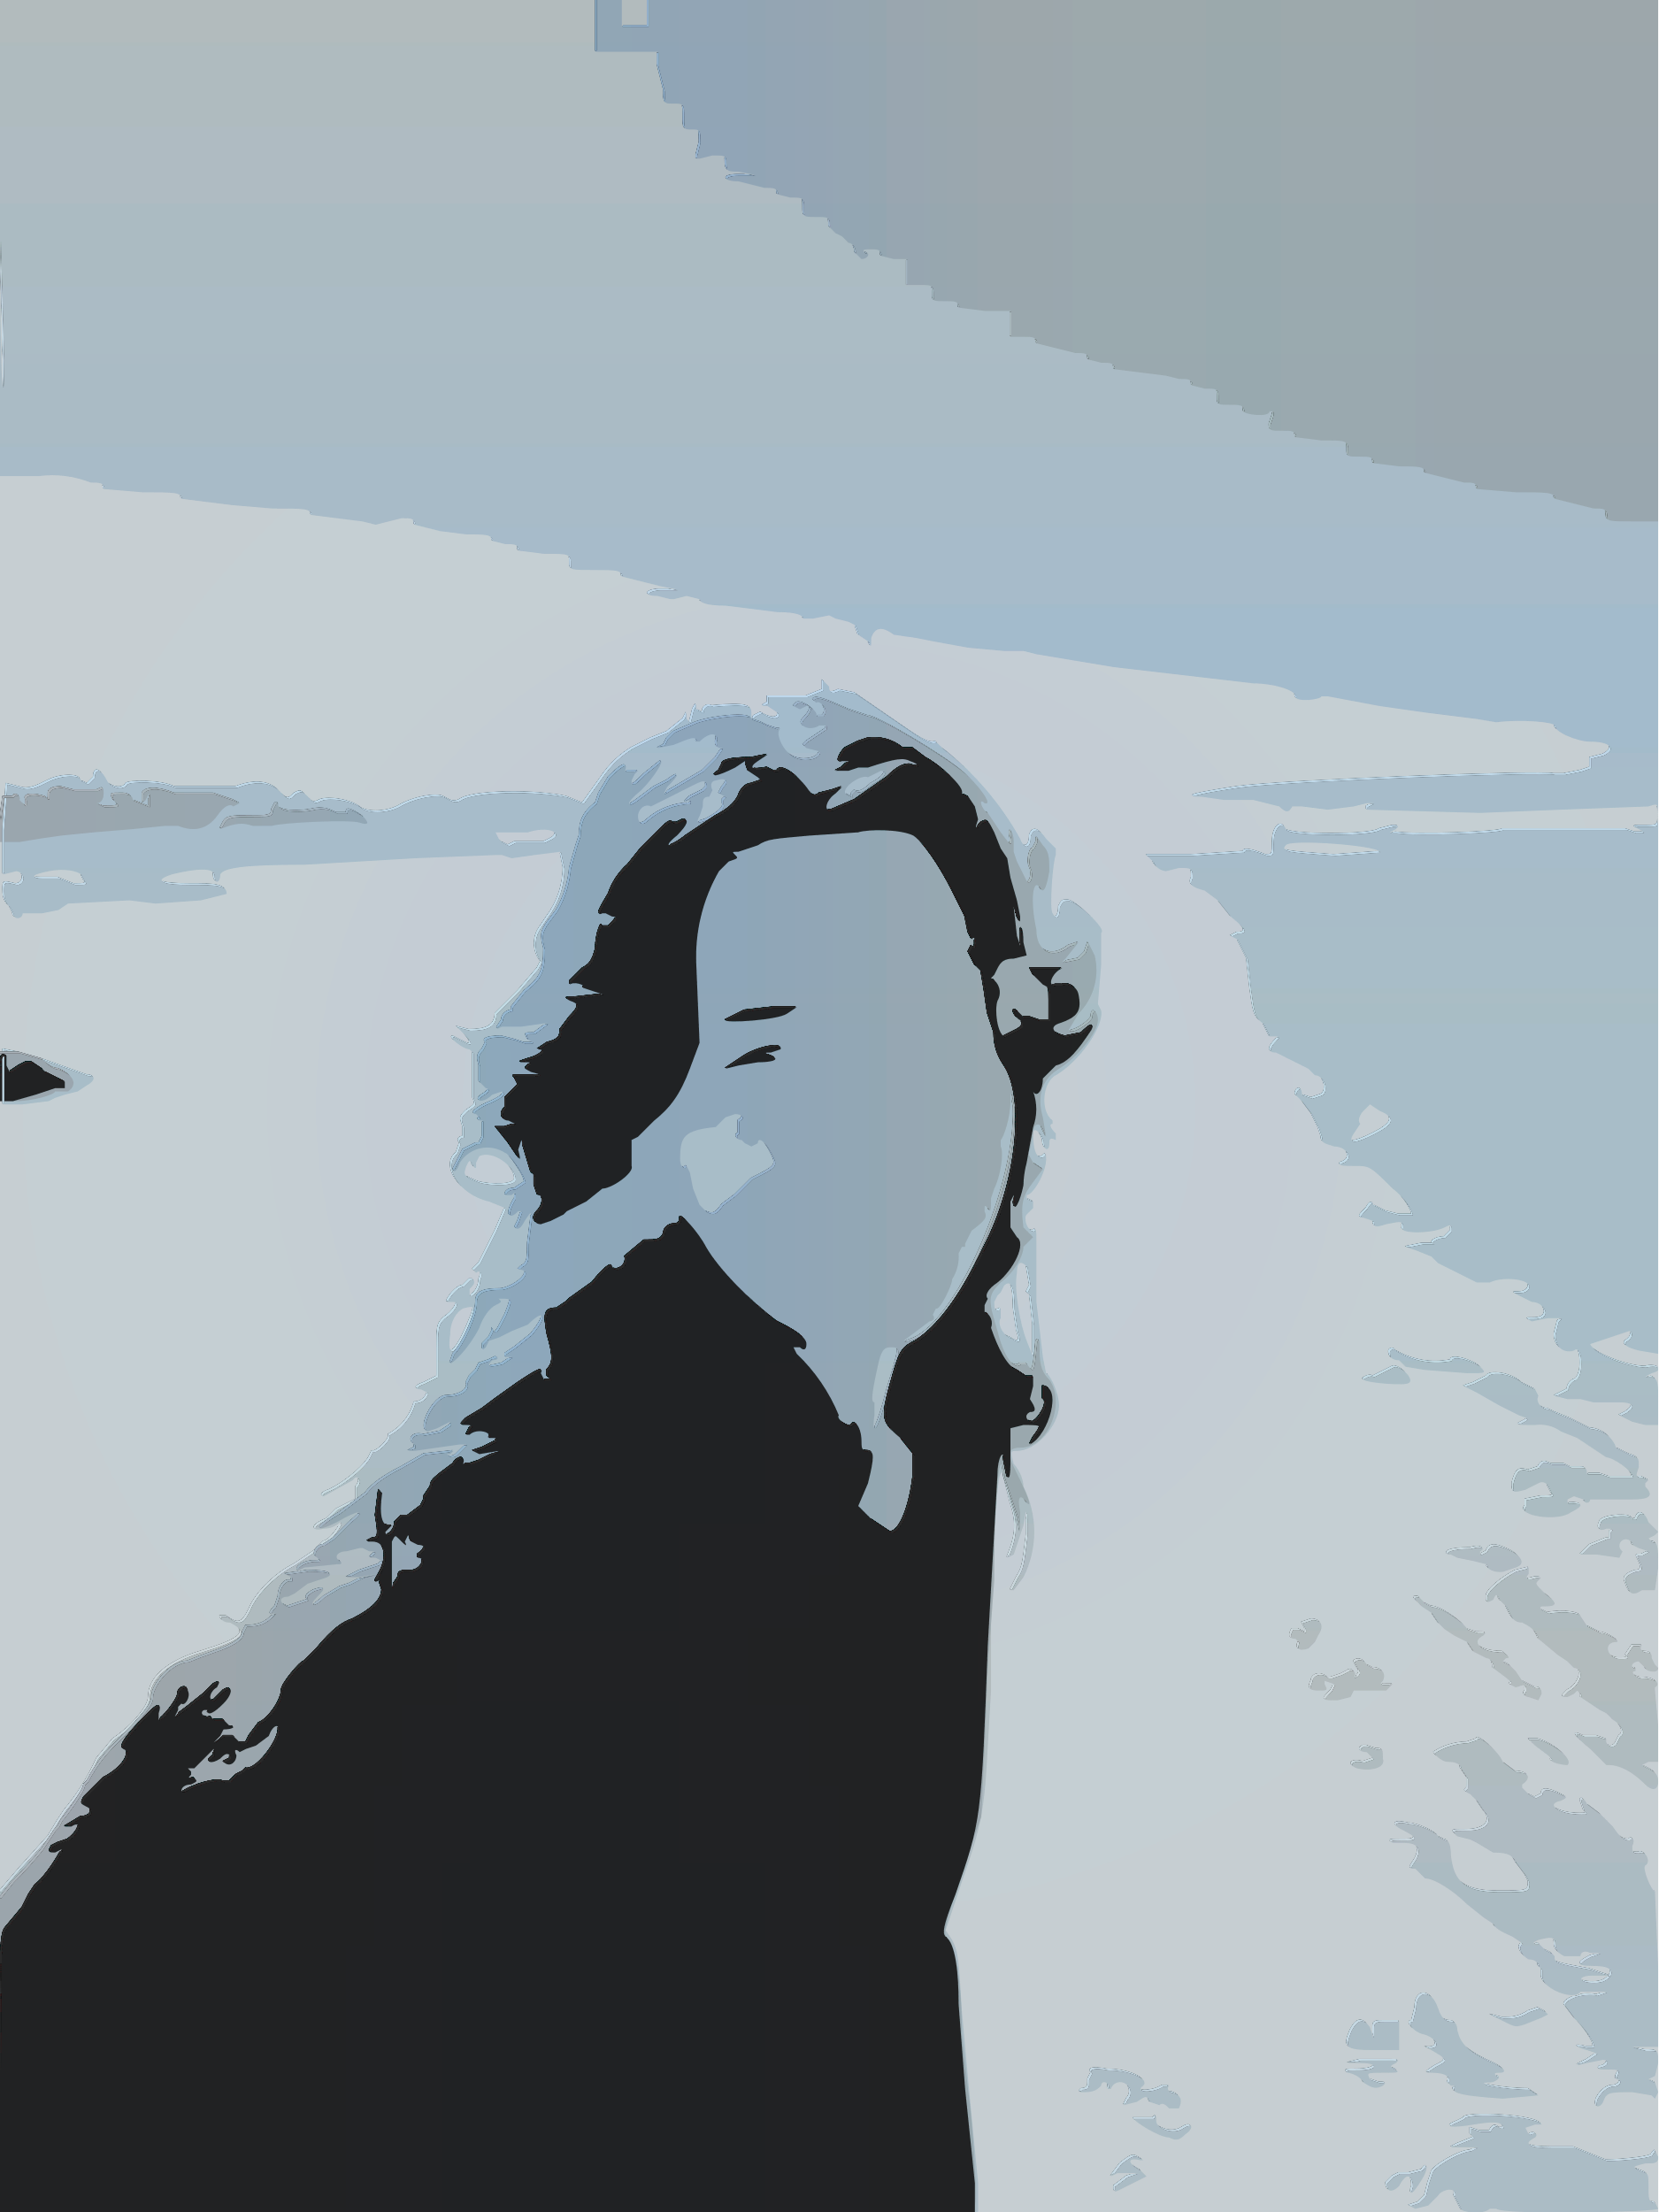
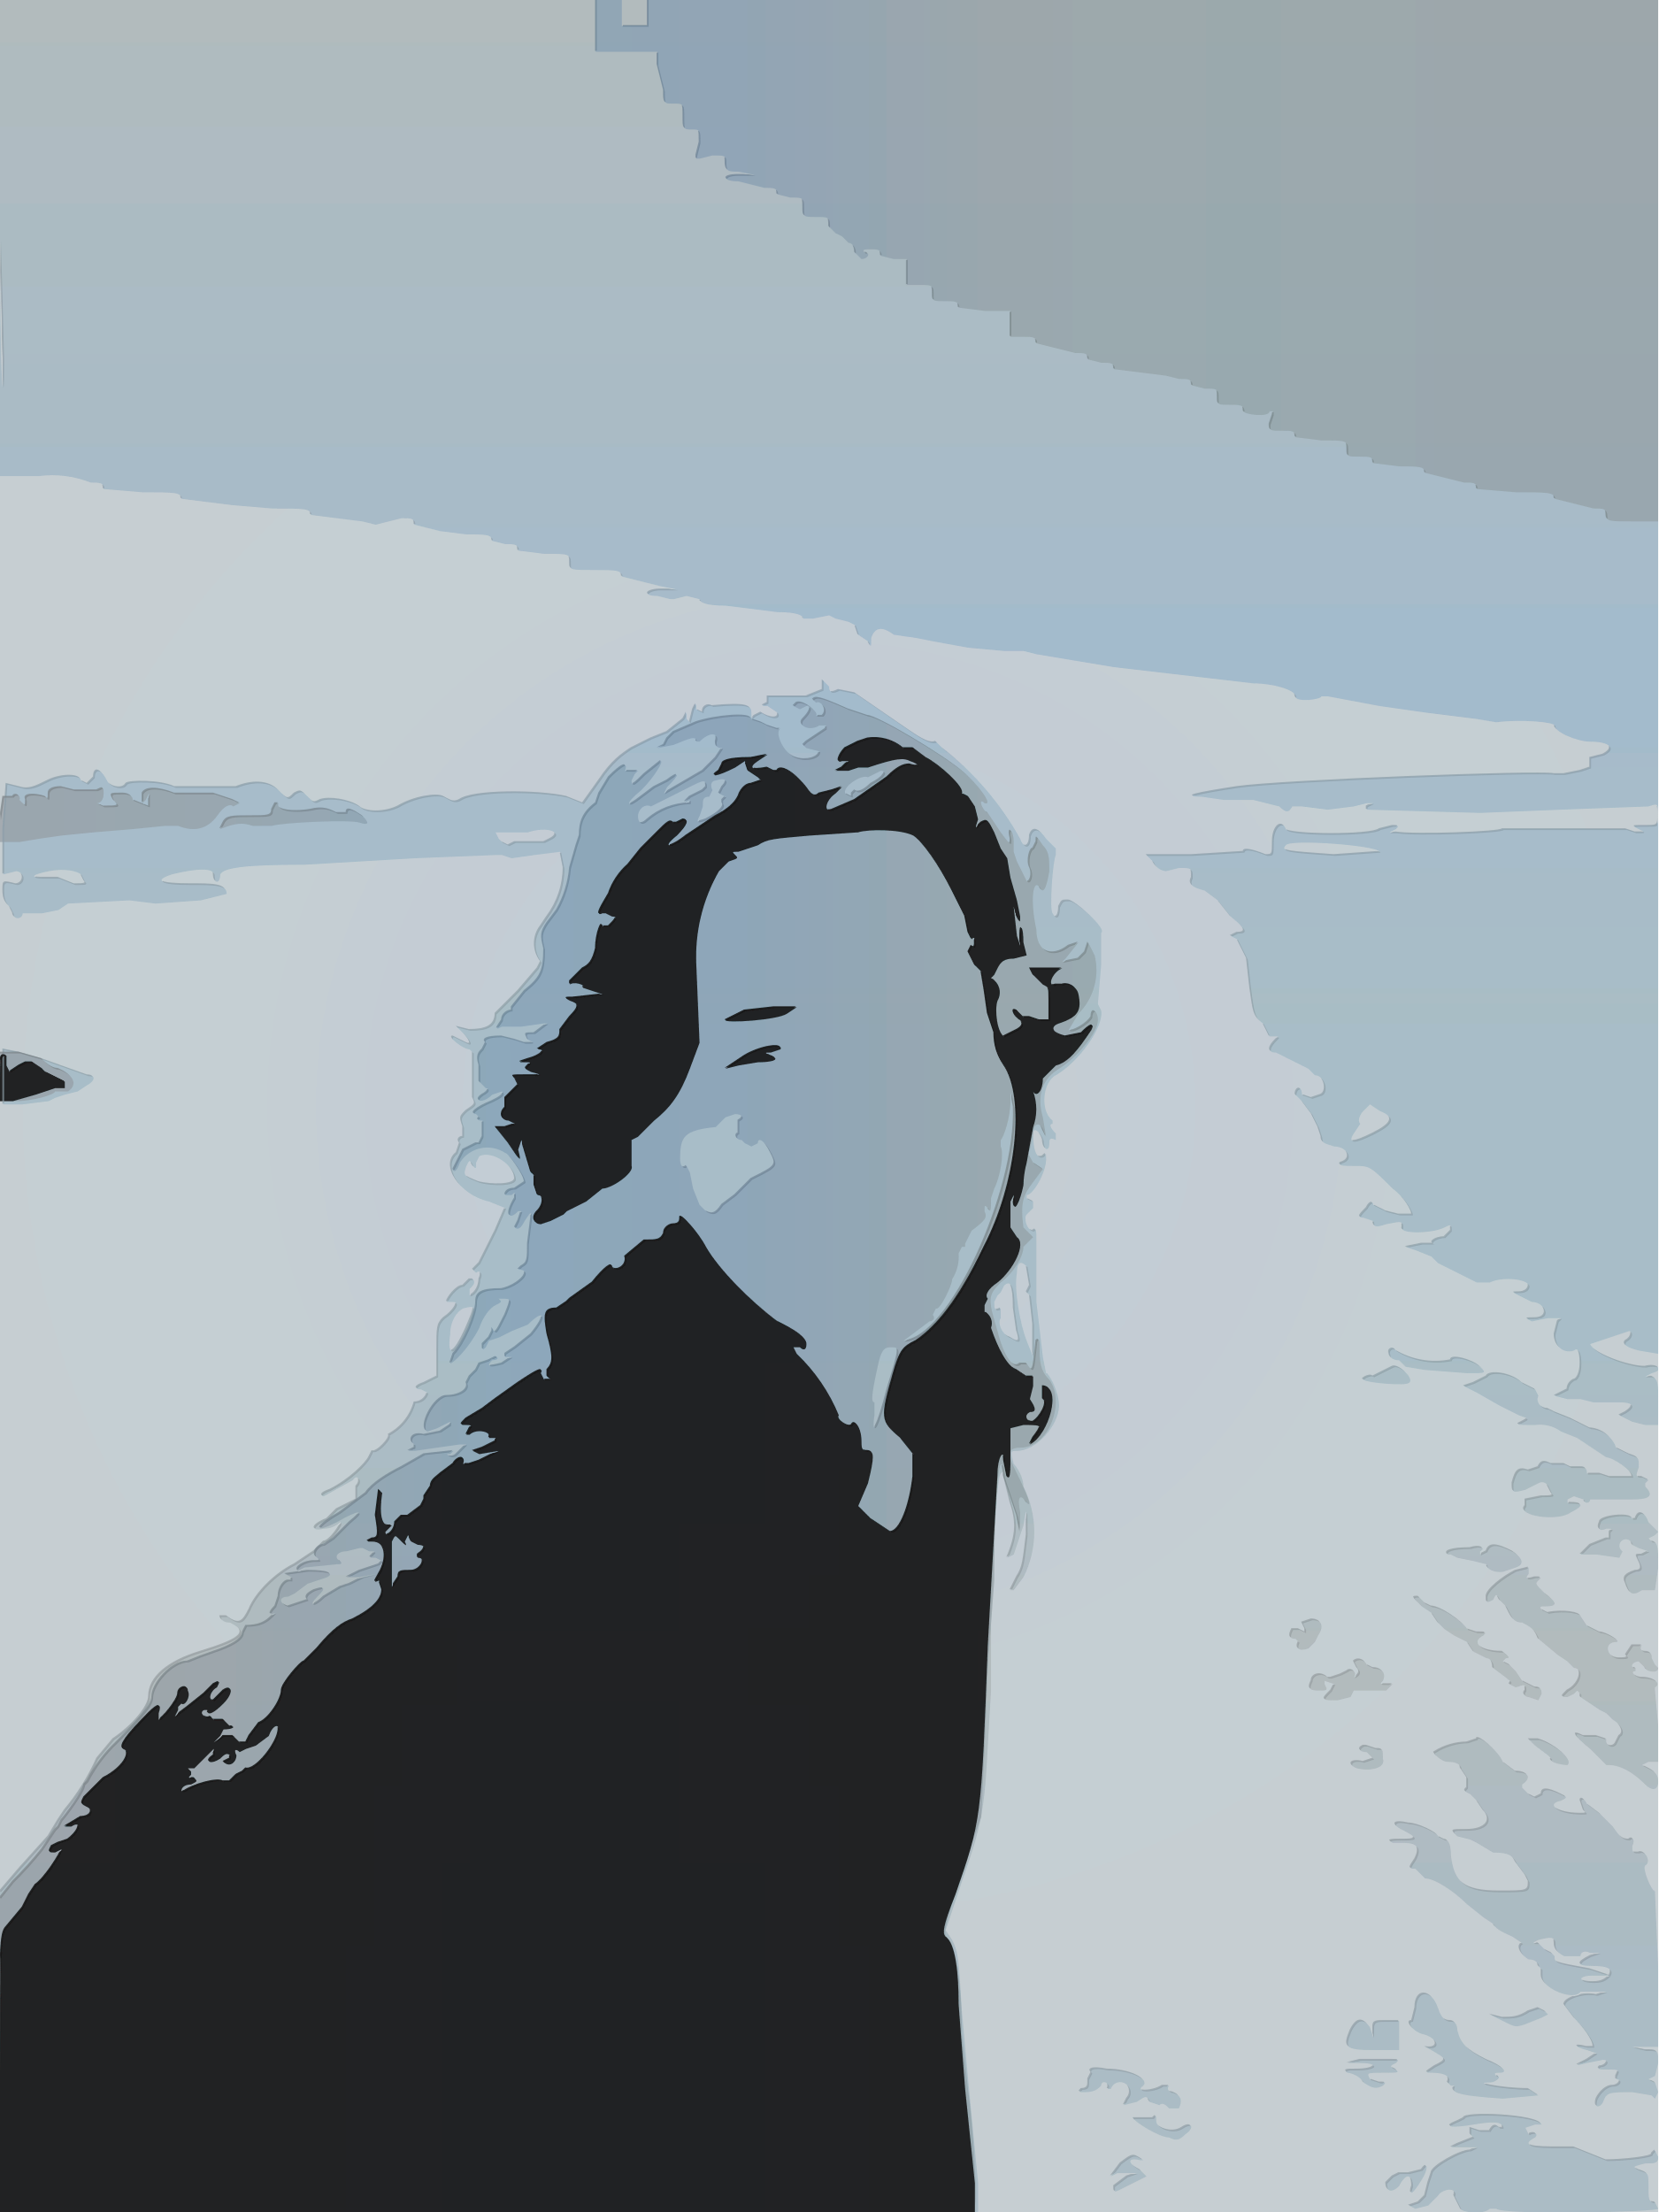
<svg xmlns="http://www.w3.org/2000/svg" id="-posters-1650743150277" itemscope="" itemtype="/posters" itemid="/+/posters/1650743150277" viewBox="0 0 512 683" preserveAspectRatio="xMidYMid slice" tabindex="0">
  <defs>
    <symbol id="-posters-1650743150277-background">
      <rect itemprop="background" width="100%" height="100%" tabindex="-1" />
    </symbol>
    <symbol id="-posters-1650743150277-light">
      <path d="M0 74v73h12a32 32 0 0116 2c3 0 4 0 4 2l12 1c10 0 12 0 12 2l8 1 8 1 12 1c10 0 12 0 12 2l8 1 8 1 4 1 4-1 4-1c3 0 4 0 4 2l4 1 4 1 8 1c6 0 8 0 8 2l4 1c3 0 4 0 4 2l8 1c8 0 8 0 8 3 0 2 0 2 8 2 6 0 8 0 8 2l4 1 4 1 4 1 5 1h-5c-4 0-6 2-1 2l4 1h1l4-1 4 1c0 1 2 2 8 2l16 2c6 0 8 1 8 2h3l5-1 2 1 4 1 2 1 1 3 3 2c1 2 1 2 1-1 1-3 3-4 7-1l7 1 5 1 11 2 11 1h6l4 1 12 2 12 2 43 5c6 0 13 2 13 4s8 1 8 0h2l16 3 14 2 8 1 8 1 6 1c8-1 18 0 18 1 0 2 7 5 11 5 6 0 8 2 4 4l-4 1v3l-3 1-5 1h-3c-4-1-84 2-98 4-13 2-17 3-11 3l7 1h9l8 2c2 2 3 2 4 0h3l8 1 8-1 4-1h2l-2 1v1l35 1 25-1 27-1c3-1 3-1 3 3 0 3 0 3-4 3s-4 0-2 1 2 1-1 1l-3-1h-38c0 1-27 2-33 1h-2l2-1c1-1 1-1-1-1l-4 1c-2 2-28 2-29 0-1-3-4-1-4 4 0 4 0 4-2 4-5-2-7-2-7-1l-16 1h-14l2 2a5 5 0 004 3l4-1c4 0 4 0 4 3-1 2 0 3 4 4l4 3 4 5c5 4 5 5 2 5l-2 1 2 1 2 4 1 2 1 9c1 7 1 9 4 11l2 4h1c2 0 2 0 1 1-2 2-3 4 0 4l10 5 2 2c3 0 4 5 2 6l-3 1-3-1c0-3-2-2-2 0l2 2 3 4 2 4 1 3c0 2 1 2 4 3 4 0 6 4 2 5-1 1 1 1 4 1 5 0 5 0 12 7 4 3 6 7 6 8h-4l-4-1-4-2c0-1-1-1-2 1-2 2-3 3-1 3l3 1c0 2 1 2 4 1 5-1 5-1 5 1-1 2 9 2 13 0 2-1 2-1 2 1l-2 2c-3 0-5 2-3 2h-4l-5 1 3 1 5 2 2 2 12 6h4c4-2 12-1 12 1 0 1-1 2-3 2s-2 0 0 1l4 2c4 0 6 5 1 5-3 0-3 0-1 1l5-1h4l-1 1-1 4c0 4 3 6 6 5 1-1 2 0 2 4 0 3-1 5-2 5 0 0-2 1-2 3l-4 2c-1-1-1-1 0 0l4 1h4l4 1h8c4 0 5 1 2 3l-2 1 2 1 2 1 4 1h4v-7c0-6 0-7-2-8h-2l2-1c4-1 2-3-2-2-5 0-16-4-17-7l12-4c1 0 1 2-1 3-1 1 0 2 4 3l6 1V209l1-209H0v74m0 0c0 40 1 57 1 37a5963 5963 0 00-1-37m254 138v1l-5 2h-12v2c-2 1-2 1 0 1l3 2c1 2-2 2-5 0l-2 1c-1 1-1 1-1-1s-1-3-12-2a2 2 0 00-3 2l-2-1c0-2 0-2-1 0l-1 4-1-1v-2l-1 2-5 4-5 2-6 3c-3 2-6 4-10 10l-5 7-5-2c-9-2-29-2-33 1-2 1-3 0-5-1s-9 0-14 3c-4 2-10 2-12 0-3-2-9-3-12-2-2 1-2 1-4-1s-2-2-4-1c-2 2-2 2-5-1s-8-3-13-1H54c-4-2-14-2-15-1-1 2-5 1-6-1-2-4-4-4-4-1l-2 2-2-1c0-2-6-2-10 0s-6 3-9 2l-4-1-1 14v14l4-1a2 2 0 110 4c-4-1-4-1-4 2s1 4 2 5l1 2a1 1 0 003 0h6l5-1 3-2 19-1 8 1 14-1 8-2c0-3-4-3-11-3-9 0-12-1-6-3 8-2 13-2 13 0 0 3 2 3 2 0 1-2 7-3 26-3l34-2 25-1h2l3 1 7-1 8-1 1 5a25 25 0 01-5 15l-2 3a9 9 0 000 11l-1 2-6 7-7 7c0 4-3 5-8 5l-4-1 2 2c2 2 3 4 1 3l-2-1-2-1c-2 0 3 4 5 4l1 1v14c1 2 1 2-2 4-2 2-2 2-1 5v3c-1 0-2 1-1 2l-1 3c-5 4 1 13 10 15l5 2-3 7-4 8-1 2-2 2 1 1c1-1 2 0 1 2 0 3-2 5-3 5v-2c1-1 2-2 1-3h-1l-2 2c-2 0-5 4-5 5h2c2 0 0 3-3 5-2 2-2 3-2 10v8l-4 2c-3 1-3 2-1 2l2 1a4 4 0 01-4 3 16 16 0 01-8 10c1 1-4 6-5 5l-1 2c-1 2-6 7-12 10-3 1-3 2-2 2l9-5c1-2 3 0 1 2v4l-4 2-2 1-3 3c-5 2-5 4-1 3a7 7 0 005-2c1 0-3 6-5 6l-3 3-6 4c-6 3-12 9-14 14-2 4-3 5-7 2h-2c0 1 1 2 3 2 6 3 4 5-9 9-10 3-16 8-16 14 0 3-5 9-11 13l-5 6a68 68 0 01-10 16l-2 3-3 5-9 10-6 7v99h302v-9l-3-31-2-22c-1-16-1-18-3-22l-2-3 5-15c6-17 7-22 8-42l1-17v-21c1-31 2-45 3-46s1-1 1 1l2 8c2 6 2 10-1 17l2-1 3-9c1-6 1-6 1 3-1 8-1 10-3 13l-2 4h1l3-4a31 31 0 000-28c0-3-2-6-3-7-1-4-1-4 1-4 6 0 13-8 13-14 0-4-3-10-4-10l-1-5-2-17v-19c0-3 0-4-1-3-2 0-3-4-2-5l2-2v-2l-2-1v-1c2 0 6-7 6-11 0-2 0-2-1-1-2 1-3-2-3-7 0-2 2-1 3 2 0 3 2 4 2 1 0-1 0-2 2-1v-2c-2-2-2-3-1-3v-1c-4-3-3-12 1-14 7-4 15-15 14-20l-1-2 1-12v-10c2-1-8-10-10-10s-2 0-3 2c0 3-1 4-2 2-1-1 0-16 1-18v-2l-3-3c-2-3-4-4-5-1 0 4-2 4-3 1a92 92 0 00-24-28l-2-2c-2 1-6-2-9-4l-16-11-5-1c-2 1-3 1-3-1l-2-2v2m-101 45l1 2 1 1 2 1 2-1h9l2-1c4-2-1-4-7-2h-10m244 4c-2 2 2 2 15 3l14-1c-1-2-28-4-29-2m-382 8c-5 1-6 2-2 2h5l5 2c3 0 4 0 3-1l-1-2c-1-1-5-2-10-1M1 333v8h6l8-1 2-1 3-1 4-1 3-2c2-1 3-3 0-3l-14-5-7-2-5-1v9m420 10c-1 1-2 3-1 4l-2 3c-2 3 0 3 6 0s7-5 2-7l-3-2-2 2m-273 14l-1 2c0 2 0 2-1 1-1-2-1-2-2 0-1 3-1 3 4 5 4 1 11 1 11-1 0-4-7-9-11-7m166 36c-1 5 1 16 3 21l2 5v-10l-1-9-1-1 1-2-1-6c-2-2-3-1-3 2m-4 4l-1 2-1 1-1 2c0 2 0 3 2 2v3c-1 1 0 5 3 6 3 2 3 1 2-2l-1-7c0-7-1-9-3-7m-167 7c-2 1-4 4-4 8-1 7 1 7 5-2 3-7 3-7-1-6m286 14c0 1 1 2 3 2l2 2 6 1 13 1c6 0 6 0 4-2s-9-4-9-2a24 24 0 01-17-3 1 1 0 10-2 1m1 4l-4 2-2 1c-1-1-4 1-3 1 1 1 13 2 14 1 2-1-3-6-5-5m29 3l-4 2-3 1 4 2 7 4 6 3c3 1 3 1 1 2s-2 1 4 1a11 11 0 018 2l5 2 3 2 3 2 3 2c2 0 8 4 8 6h-7l-3-1h-4c0-2-1-2-2-2h-3l-2-1h-4c-2-1-3-1-4 1l-3 1c-3-1-4 0-5 4 0 3 0 3 4 2l4-2a2 2 0 013 1l1 2c1 1 0 1-3 1l-5 1v2c-3 3 10 5 14 2 4-2 4-3 0-3h-1v-1l2-1 3 1a1 1 0 002 0h13c5 0 7-1 4-4v-1l1-1-2-1c-2 0-2 0-1-3 0-3 0-3-3-4l-4-2a9 9 0 00-8-6l-6-3-5-2-2-1c-2 0-4-2-3-4l-1-2-4-2c-3-3-10-4-11-2m46 44h-1c0-2-10-1-10 1-1 2 0 3 2 2 2 0 2 0 1 1v2h-1l-5 2-3 3h5l7 1 1-2a2 2 0 113-2l2 1 3 1-2 1c-2 0-2 0-1 2s1 3-1 3c-3 1-4 2-3 4 1 3 2 4 5 2h4l1-7c0-6 0-8-2-8l-1-1 2-1 1-1-1-1-2-2c-1-3-3-4-4-1m-51 9c-6 0-8 1-7 2h1l2 1 5 1 4 1c0 2 4 3 6 2l3-1c3-1 2-3-1-5-4-2-7-3-8 0l-2 1v-1c2-1 0-2-3-1m14 7c-4 2-9 6-9 8s0 2 2 1c1-2 1-2 2 0l2 2 1 2c1 2 2 3 4 3 2 1 4 2 5 5l6 5 3 2 2 2c3 0 2 5-2 7-2 2-2 2 0 2l2-1 1-1 1 1v1l3 2 3 2 2 1 2 2c2 1 4 4 2 5l-1 2a1 1 0 11-3-1l-3-1h-4c-4-2-3 0 2 4l5 5h1c2 0 6 1 11 6 2 2 4 2 4-1 0-2-1-3-3-4l-2-1 2-1h3v-11l-1-11v-1c2-1 0-3-4-3-2 0-4-2-2-2v-1c-2 0-1-2 1-2l2 2c0 1 4 2 4 0l-1-1-1-2c0-1 0-2-2-2-1 0-2-1-1-2h-3l-2 3c1 1 0 1-2 1-4 0-5-5-1-5 2 0-3-3-5-3l-2-1-2-1-2-3c0-1-5-2-10-1l-2-1c-1-1 0-1 1-1 4 0 4-1 0-4-3-3-3-3-2-4s1-1-1-1c-3 1-3 0-2-1v-2l-4 1m-29 11l3 2 2 3 2 2 3 2 4 2 2 3 4 2c1 0 2 1 2 3l4 3c1 1 2 1 1 2l2 1c3-1 3-1 3 1-1 1 0 2 1 2l3 1 1-2c0-2-1-2-2-2l-2-1-2-1-2-3-2-2-2-1 1-1c2 0 0-1-1-2-7 0-10-3-6-5 1-1 1-1-2-1l-3-1c-1-2-8-7-11-7l-2-1-2-2c-2 0-2 0 1 3m-37 5l1 2v1l-2-1h-2c-1 2-1 3 1 3l1 1c-1 2 0 3 3 2l2-2 1-2c2-3 1-5-2-5l-3 1m16 12l1 2c1 1 1 2-1 3-1 1-1 1 0 0a1 1 0 10-2-2l-2 1-3 1h-1c-2-2-5-1-5 1-1 2-1 3 2 3s3 0 2-2v-1l3 1-1 2c-3 3-3 3 2 3l4-1 1-2h10l2-2h-2c-2 0-2 0-1-1 1-2 0-4-3-4l-2-1c-1-2-3-2-4-1m38 24l-3 1c-3 0-7 1-10 3-1 0 2 3 4 3 3 0 4 1 4 2l2 3v3c-1 1-1 1 1 2l2 2 2 3c3 3 1 6-5 6-5 0-5 0-3 2l4 1 2 1 5 3c5 0 6 1 7 3l3 4 1 2c0 3 0 3-9 3-11 0-14-3-15-11 0-4-1-5-2-5l-2-1c0-1-6-4-9-4-4-1-6 0-2 2s5 3 1 3-6 0-4 1h3c4 0 6 1 4 5-2 3-2 3 0 3l2 2 1 1c3 0 9 4 13 8l5 4 3 2c1 2 4 3 6 4l3 2c-2 1 0 4 2 5 2 0 3 1 3 2l1 1v2c0 4 10 8 12 5h8l-3 1c-4-1-10 1-10 3l3 4c3 3 6 7 6 9h-2c-4-1-4 0 0 1l3 1-3 2c-4 2-4 2 0 1l5-1c2 0 1 2-1 2-1 1 0 1 2 1 4 0 4 0 3 2v1c2 0 1 2-1 2s-4 2-5 4c-1 3 1 3 2 1 1-3 2-3 9-3l6 1 1 1 1-2-1-3-2-1 2-1 1-4c0-4 0-4-4-4l-4-1h8v-24l-1-24c-1 0-4-7-3-8 2-1 0-5-2-4-2 0-2 0-2-2 1-2 0-3-1-2-2 0-3-1-5-4l-4-4-4-3c-1-2-2-2-2-1l1 3c1 1 1 1-1 1-7 0-11-3-6-4 2-1 2-1 0-2-4-2-6-2-6 0l-2 1-2-1-2-2v-1c3-2 2-4-2-4l-4-3c-1-3-8-9-8-7m18 2l4 3 1 1c-1 1 3 2 5 2 2-2-5-7-9-8h-3l2 2m-53 0c-2 1-1 2 1 2l2 2-3 1c-4-1-5 1-2 2 4 1 9 0 8-3 0-3 0-3-2-3l-3-1h-1m54 60c-2 1-2 1 0 1l2 2 2 1 1 1c0 2 0 2 11 4l6 2h-5c-5 0-5 2 0 2 3 0 4-1 5-2 1-2 0-3-6-3-4 0-4-1 0-3l3-1h-3c-2-1-3 0-3 1h-5c-2-1-3-2-3-4s-1-2-5-1m-38 21l-1 4c-2 0 0 3 3 4 5 1 6 5 1 4l2 1c5 3 5 3 1 5-3 2-3 2-1 2 4 0 6 1 5 3l1 1h1c-1 2 0 3 15 4l11-1-3-2c-8 0-18-2-12-2 2 0 4-2 2-2-1-1 0-1 1-1 3 0 1-2-4-4-6-3-8-5-9-9 0-2-1-3-2-3-2 0-3-1-4-4-2-6-7-6-7 0m35 1c-3 2-5 2-8 2l-4-1 4 2c4 2 4 2 7 1l5-2 2-1-1-1-2-1-3 1m-55 6c-2 5-2 6 7 6h8v-9h-4c-3 0-4 0-4 2v3l-1-3c-2-3-4-3-6 1m3 9l-4 1h4c6 0 5 2-1 2-3 0-4 0-3 1 1 0 4 1 5 3 3 2 4 2 6 1 1-1 1-1-1-1l-3-1c-1-2-1-2 4-2s5 0 4-1c-2-1-2-1 0-2 1-1 1-1-1-1h-10m-83 4l-1 2v1c0 1 0 2-2 2-1 1-1 1 1 1 3 0 4-1 5-2 0-2 3-1 2 1h1a3 3 0 115 3l-1 2 4-1c3-2 3-2 4 0l3 1c1-1 2 0 3 1h3c1-2 1-4-2-5-1 0-2-1-1-2h-2c-3 2-9 2-6 0 2-2-4-5-11-5-5-1-6 0-5 1m13 14c0 1 8 6 11 6 2 1 3 1 5-1 3-2 2-4-1-2s-8 0-8-2 0-2-1-1h-6m102 0l-2 1c-5 2-1 2 5 1s9-1 9 1h-1c-1-1-2-1-3 1h-3l-3-1v2l1 1-5 2-2 1h8l-2 1c-3 0-12 5-12 7l-1 3-1 4-2 2-3 1 2 1 4-1 3-3c1-2 6-3 5 0l1 2 1 2c0 1 7 2 9 0h2c2 2 50 1 50 0l-1-2c-2 0-2-1-2-5s0-4-3-5c-2-1-2-1 2-2 3 0 4 0 4-2l-1-2-1 1c1 1-9 2-14 2l-10-4h-7c-7 0-9-1-5-3 1-1 0-2-2-1l-1-2 3-1h2c-1-3-24-4-24-2m-106 14l-3 4 2-1h6l-3 1-4 3c0 2 0 2 2 1l4-2 2-1 2-1-2-2c-4-2-4-4 0-3h1c-3-2-3-2-7 1m93 2l-4 1h-3l-2 1-2 2c0 3 2 3 4 1 2-4 4-4 4 0-1 3 0 3 3-2 2-3 2-6 0-3" tabindex="-1" itemprop="light" style="fill-opacity: 0.766; fill-rule: evenodd;" />
    </symbol>
    <symbol id="-posters-1650743150277-regular">
      <path d="M184 8v8h19v4l1 4 1 4c0 4 0 4 3 4s3 0 3 4 0 4 3 4c2 0 2 0 2 4l-1 4v1h1l4-1c4 0 4 0 4 2 0 3 1 3 4 3l5 1h-5c-5 0-5 2 0 2l4 1 4 1c3 0 4 0 4 2l4 1c4 0 4 0 4 3s0 3 4 3 4 0 4 3l2 2 2 1 2 2c1 0 2 1 2 3l2 2c2 0 3-2 1-2-1-1 0-1 2-1s3 0 3 2l4 1h4v8h4c4 0 4 0 4 3 0 2 0 2 4 2 3 0 4 0 4 2l8 1h8v8h4c3 0 4 0 4 2l4 1 4 1 4 1c3 0 4 0 4 2l4 1c3 0 4 0 4 2l8 1 8 1 4 1c3 0 4 0 4 2l4 1c4 0 4 0 4 3 0 2 0 2 4 2 3 0 4 0 4 2 0 1 8 2 8 0h1v1l-1 3c0 2 0 2 4 2 3 0 4 0 4 2l8 1c8 0 8 0 8 3 0 2 0 2 4 2 3 0 4 0 4 2l8 1c6 0 8 0 8 2l4 1 4 1 4 1c3 0 4 0 4 2l12 1c10 0 12 0 12 2l4 1 4 1 4 1c3 0 4 0 4 2s1 2 8 2h8V0H200v8h-8V0h-8v8m67 208l1 1c1-1 4 2 2 4h-2c1-1-4-5-6-4l-1 1 2 1 2-1c2 0 1 2-1 4s2 4 5 2h2v1l-3 2-3 2-1 1 1 1 4 1c0 2-4 3-7 2-4-1-7-8-5-9h-1l-3-1-2-1-3-1c0-2-11-1-17 1l-7 3-2 2-1 2-2 1 5-1c5-2 7-3 7-1h1c3-3 6-3 5 0 0 1 0 2 2 2l-2 3-4 4-12 7 1-2c4-4 4-5 0-2l-4 2-4 3c-5 4-5 2 0-2 4-4 7-9 6-9l-5 4c-3 3-4 4-4 2l1-2 1-1h-4c1-3-1-2-5 2l-3 5-1 3c-4 3-5 6-5 10l-1 3-2 7a32 32 0 01-4 13l-3 4c-2 3-2 4-1 8 0 7-1 9-6 13l-4 5v1c-1 0-3 1-3 3-2 3-2 3 0 2h6l7-1h1l-4 3c-3 0-3 0-2 2 2 1 2 1-1 1l-3-1-4-1c-5 0-6 1-5 2l-1 2c-1 1-2 2-1 5v5l2 2c1 0 1 1-1 2-3 2 0 3 3 0l3-1c1 1-1 2-3 3-5 2-7 4-5 4l1 1c-1 1 0 1 1 1v5l-1 2h-1l-4 2-3 6c0 1 1 1 2-2a10 10 0 0114-3c1 0 6 7 6 9l-3 2c-2 0-3 1-3 2h2c1-1 1-1 1 1-3 5-2 7 1 4h1l-1 3-1 2c1 1 2 0 3-2 2-3 2-3 2-1l-1 8c0 5 0 6-2 7l-1 1c5 0 0 5-5 6-6 0-8 1-8 4 0 4-4 13-7 16l-1 3c1 0 6-5 9-11 1-3 3-6 5-7s2-1 1-2h1c3 0 3 0 1 5-3 6-3 6-4 4v1l-1 2-2 2c0 2 0 2 1 1l1-2 3-1 4-2 5-2c5-5 6-3 1 3l-5 4-3 2v1h2l-3 2c-4 1-5 1-3-1 2 0 2-1 1-1l-2 1-3 1-1 2-2 2-1 2c1 2-2 4-6 4s-9 10-6 11l3-1 4-2v1l-3 2-5 1c-4-1-5 2-3 3v1l-2 1h2l14-2h2l-3 3a2 2 0 01-3 0h1l1-1-9 1-7 4c-4 2-9 5-11 8l-8 6c-7 4-9 7-1 3 7-4 9-4 4 0l-5 5-3 2c-2 0-4 3-2 4 1 1 1 1-1 1-3 0-6 2-5 3l2-1 10-1c1 0 2 0 1-1-2-1-1-3 2-3l4-1h1l2 1c2 0 2 0 1 1s-1 1 1 1l2 1-1 1-6 2-4 2h4l5-1-4 1-4 2-3 1-5 3c-3 3-5 3-2 0s2-3-1-2c-2 1-3 2-2 3l-6 2c-3-1-3-3 0-3l2-1 4-3 6-2c2-1 1-2-6-2l-7 1 2 1v1h-1c-1 0-3 2-3 5l-1 3c-2 2-2 3 0 2l-1 1c-2 2-4 3-8 3l-1 2c0 2-3 4-9 6a116 116 0 00-8 3c-5 0-11 7-11 11 0 2-2 5-11 14a44 44 0 00-9 12l-1 1c0 2-6 10-7 11l-1 2-1 1-4 6a115 115 0 01-9 10l-4 5v97h301v-2c1-3-1-29-2-35l-2-18c0-16-2-27-4-29s-2-2 5-24l5-14 1-21 1-25 2-27c0-30 2-43 3-32l2 6 2 6 1 5v-6c-1-5 0-6 2-3 2 2 0-3-3-9s-3-8 1-8c9 0 14-14 9-21-2-2-3-4-3-9 0-3 0-4-1-3-1 10-1 10-3 7h-2c-2 2-5-2-7-10-3-10-3-11 1-15 4-3 7-8 7-11l2-2 1-1-1-1-2-2c-1-8 0-10 3-14l3-4-3-2c-1-2-2-3-1-4l1-5c0-3 2-4 3-1l1 2-1-6c-2-7 0-12 5-15s12-11 12-15c0-3-2-4-2-1-1 2-6 5-7 4l3-5a19 19 0 005-18l-1-2-1-2-1 3-2 2-5 1 1-1 4-5-3 1c-5 4-10 2-10-5-2-9-1-16 1-13 1 2 2 1 3-5 0-4 0-6-2-8-2-3-2-3-2-1l-1 2c-1 0-2 4-1 6s0 5-1 4l-1-2-2-4-1-3v-3c0-4-2-5-1-1 0 2 0 2-3-2l-4-6c-2-1-3-5-1-3 3 1-2-6-7-10-6-5-26-17-29-17l-6-2c-9-4-10-4-11-3m19 23l-2 1c-2-1-8 3-7 5l2 1v-1l1-1c1 1 3 0 5-2 4-2 5-4 3-4l-2 1m-49 2c-1 0-2 1-1 3l-1 2c-2 0-2 1-2 3l-1 3c-1 2-1 2 2 1 4-2 6-4 5-5v-1l1-1-2-1 1-2c2-2 1-3-2-2m-12 4l-8 4c-2-1-4 1-4 3s1 3 3 1a21 21 0 0113-5v-1c-2 1-2 1 0-1l4-2 1-1c0-3-1-2-9 2m-194 0c0 2 0 2-1 1-3-1-7-1-6 1 0 2 0 2-1 1l-1-1a1 1 0 10-2-1H1l-1 7v7h6l6-1 7-1 10-1 12-1 10-1h4c5 2 9 1 12-3 2-3 4-4 5-3l2-1-2-1-3-1-3-1H54c-5-2-9-2-10 0v3l1-1 1-2v4l-5-2c0-1-1-2-3-2-4 0-4 0-3 2 2 2 2 2-3 2l-2-1c1 0 2-1 2-3s0-2-2-1h-7l-4-1c-3 0-4 1-4 2m70 3l-1 2c0 2-1 2-7 2-5 0-7 0-8 2l-1 2c5-2 7-2 10-1h6c3-1 24-2 27-1s3 0 1-2c-3-2-5-3-5-1h-3c-2-1-4-2-8-1-6 1-11 0-10-2h-1M0 332v8h5c5 0 12-2 12-3h4c3-2 2-5-3-7-2 0-4-2-5-3l-7-2H0v7m312 8c0 5-2 11-3 12v2c1 2 0 9-2 13l-1 3c0 3 0 5-1 3-1-1-1-1-1 1 1 2 0 3-4 6l-2 4v1h-1l-1 2a13 13 0 01-2 8c0 2-4 10-5 9l-1 2c1 1 0 2-1 2l-8 6c14 0 35-46 34-72-1-5-1-6-1-2m-88 5l-3 3c-10 1-11 3-11 10 0 2 1 3 2 2l1 2 1 5 2 5 2 2c2 1 3 1 5-2l4-3 1-1 4-4c8-4 8-4 6-8s-4-5-4-3l-2 1-2-1-1-1c-2 0-2-2-1-2v-4c2-1 1-2-1-2l-3 1m47 77c-2 9-2 11-1 11v4c-1 7 1 4 4-8 4-13 4-13 1-13-2 0-3 1-4 6" itemprop="regular" tabindex="-1" style="fill-opacity: 0.684; fill-rule: evenodd;" />
    </symbol>
    <symbol id="-posters-1650743150277-bold">
      <path d="M268 228l-3 1-4 2c-2 2-3 5-1 4h2l-2 2-2 1h4l3-1h3c9-3 11-3 13-2 3 1 3 2 0 1-2 0-4 1-7 4l-10 7-7 3c-3 1-2-3 1-5l2-2-3 1-4 1c-1 1-2 1-4-2-4-5-8-7-9-5h-1l-2-1c-5 1-6 0-3-2l3-2-5 1c-7 0-9 1-9 2l-1 2c-3 2-1 2 5-1l3-2 1 3 3 2 1 1-3 1c-1 0-3 1-4 4-1 2-3 4-7 6l-9 6c-5 4-8 4-3 0 3-3 4-5 2-5l-2 1h-1c-1-1-2 0-5 3l-5 5-4 5a21 21 0 00-6 9c-3 5-4 7-2 6h1l2 1c2 0 1 1-1 3h-2c0-2-2 2-2 7-1 4-2 5-4 6l-2 2-1 1-1 1v1c1-1 5 0 4 1l3 1 3 1-9 1c-2 0-3 0-1 1 3 1 3 2 0 5l-3 4c0 2 0 3-4 4l-3 2c3 0 1 2-3 3-3 1-3 1-1 1s2 0 1 1-1 1 1 2c4 1 3 1-2 1-4 0-4 0-3 1l1 2-2 2-2 2v3c-2 2-1 4 1 4l2 1-3 1h-3l4 5c4 6 4 6 3 2l1-3 3 10 1 1v3l1 3c2 0 2 3 0 5s-1 4 1 4l3-1 2-1 2-1 1-1 6-3 5-4c3 0 10-5 9-7v-8l2-1 5-5c5-4 8-8 11-16l3-8-1-24a53 53 0 017-29l3-3c3-1 3-1 2-2s-1-1 1-1l6-2c3-2 5-2 16-3l15-1c3-1 13-1 17 1 3 2 8 9 12 17l4 8 1 5 1 2c1-1 1 0 1 1s0 2-1 1l-1 2 2 4 2 2 1 6 1 7 2 6c0 4 1 7 3 10 7 10 4 37-6 56-8 17-15 25-21 29-4 2-5 3-7 10-4 14-4 15 2 20l4 5v7c-1 9-4 17-7 17l-6-4-4-4 3-7c2-8 2-10 0-10s-2-1-2-3c0-4-2-7-3-5-1 1-5-2-4-3a55 55 0 00-13-19l-1-2h2c1 1 2 1 2-1s-3-4-9-7c-8-6-18-16-22-23-2-4-8-11-8-9 0 1 0 2-2 2-1 0-3 1-3 3-1 2-2 2-6 2l-6 5c1 3-3 5-4 3 0-1-2 0-6 5l-7 5-1 1-3 2c-4 0-4 2-3 8 2 7 2 9 0 11v2l1 1h-2l-1-2c1-2-1-1-7 3l-7 5-4 3-5 3c-2 2-2 2 0 2 1 0 2 0 1 1l-1 2h1c2-2 7-1 6 1h2v1l-4 2-3 1 2 1 6-1-4 2-2 1-3 1h-2c1-3-2-2-3 0l-4 3c-1 1-3 2-3 4l-2 3v1l-1 2-4 3h-2l-2 2c0 3-3 5-3 3l1-1 1-1h-1c-2 0-3-3-2-10l-1-1-1 8c1 6 1 7-1 7-2 1-2 1 0 1 4 0 5 5 2 10-1 2-2 3 0 2l1 3c0 3-3 6-9 9-3 1-6 3-11 9l-4 4c-1 0-7 7-7 9 0 3-4 9-7 10l-3 4-1 2h-2l-2-2h-3l-3 2 1-1 1-1 1-2c3 0 4-1 2-1l-2-2h-3l-1-1c-1 1-4-1-2-2h1c0 2 2 1 5-2s3-6 0-4l-2 2-1 1c-2 0-1-3 1-4 1-2 1-2-1-1l-2 2-1 1-5 4-4 3 1-2v-1l1-1c1 1 3-2 2-4 0-2-3-1-3 1s-5 8-6 8v-2c1-3 0-3-3 0-7 7-9 10-8 11 3 1 0 6-6 9l-3 3-3 3c-1 2-1 2 1 3s1 3-2 3l-5 3h2c3-2 3 1-1 4l-3 1-2 1c-1 2-1 2 1 2l2-1c0 1-5 9-8 11l-2 3-2 4-5 6c-2 2-2 7-2 45v43h301v-9l-3-29-2-26c0-10-1-19-4-21-1-1-1-3 3-13 8-23 8-23 10-77l3-53c0-5 2-8 2-4l1 5c1 1 1-2 1-7v-8l4-1c6 0 6 0 3 4l-1 2c6-3 10-18 4-18v4c2 1-1 6-3 7-2 0-3-2-1-3 2 0 2-1 0-4l1-4v-3h-2l-3-2c-3-1-6-7-8-13a4 4 0 00-2-5v-2l1-2c-1-1 0-3 3-5 5-4 9-12 6-14l-2-3v-8l1-2v2c0 4 2 0 3-5a30 30 0 011-7l2-11a16 16 0 000-11c1 2 3 0 3-4l4-4c4-1 7-5 11-11 1-2 0-2-3 1l-5 1c-4-1-5-3-2-4 6-2 7-4 6-9a4 4 0 00-5-3h-2c-3 1-1-4 2-5h-10l1 2 2 2 1 1c2 1 2 1 2 5v6h-3l-3-1h-2l-2-2c-2-1-1 2 1 3 1 1 1 2-1 3l-4 2c-2-1-3-8-2-11a5 5 0 00-2-7l1-1 1-2c1-2 2-3 5-3l4-1-1-4c0-5-1-6-1-2v3l-1-3-1-9 1 3c1 2 1 2 1 0l-1-5-2-7-1-6-2-3-2-5c-2-4-2-4-4-3-2 2-2 2-1-1l-1-4-2-3-2-1c-1 1-1 1 0 0 1-2-7-9-11-11l-4-3h-3a14 14 0 00-11-3m-38 84l-6 3c0 1 16 0 19-2l3-2h-7l-9 1m0 14l-6 4 4-1 6-1c5 0 7-1 4-2-2-1-2-1 0-1l3-1c1-2-6-1-11 2M0 333v7h4l7-2 6-2h3v-2l-4-2-2-1-1-1-3-2H8l-2 1-3 2-1-2v-3c-2-1-2 1-2 7m121 143v14l2-3c0-2 1-2 4-2s5-4 2-4v-1c3-2 2-3 0-3l-2-1-1-2-1 2c1 2 0 1-2-1-1-1-1-1-2 1m-38 60l-4 3-3 1-2 1c-1-1-2-1-1 1 0 2-2 4-4 2l2-1v-1c-1-1-2 0-3 1-3 2-5 1-2-1v-2l-3 3-3 3h-2l1 1v1c-1 1-1 1 1 1 1 1 1 1-1 2-2 0-3 1-3 2h1c3-2 10-4 12-3h2l2-2 2-1 1-1c3 1 10-8 10-12 0-2-2-1-3 2" tabindex="-1" itemprop="bold" style="fill-opacity: 0.913; fill-rule: evenodd;" />
    </symbol>
  </defs>
  <use class="background" href="#-posters-1650743150277-background" fill="url(#-posters-1650743150277-background-gradient" />
  <use class="light" href="#-posters-1650743150277-light" fill="url(#-posters-1650743150277-light-gradient" filter="url(#light-filter)" />
  <use class="regular" href="#-posters-1650743150277-regular" fill="url(#-posters-1650743150277-regular-gradient" filter="url(#regular-filter)" />
  <use class="bold" href="#-posters-1650743150277-bold" fill="url(#-posters-1650743150277-bold-gradient" filter="url(#bold-filter)" />
  <use class="emboss" tabindex="-1" href="#-posters-1650743150277-light" fill="url(#-posters-1650743150277-light-gradient" filter="url(#emboss)" />
  <use class="emboss" tabindex="-1" fill="url(#-posters-1650743150277-regular-gradient" href="#-posters-1650743150277-regular" filter="url(#emboss)" />
  <use class="emboss" tabindex="-1" fill="url(#-posters-1650743150277-bold-gradient" href="#-posters-1650743150277-bold" filter="url(#emboss)" />
  <defs>
    <g class="gradients">
      <radialGradient gradientUnits="userSpaceOnUse">
        <stop itemprop="radial" stop-color="hsla(195, 5%, 84%, 1.00)" offset="0%" />
        <stop itemprop="radial" stop-color="hsla(198, 7%, 77%, 1.00)" offset="15%" />
        <stop itemprop="radial" stop-color="hsla(205, 17%, 52%, 1.00)" offset="30%" />
        <stop itemprop="radial" stop-color="hsla(209, 16%, 53%, 1.00)" offset="45%" />
        <stop itemprop="radial" stop-color="hsla(198, 13%, 73%, 1.00)" offset="60%" />
        <stop itemprop="radial" stop-color="hsla(198, 14%, 71%, 1.00)" offset="75%" />
        <stop itemprop="radial" stop-color="hsla(198, 11%, 73%, 1.00)" offset="90%" />
      </radialGradient>
      <linearGradient gradientUnits="userSpaceOnUse" x1="0" x2="0" y1="0" y2="100%">
        <stop itemprop="vertical" stop-color="hsla(196, 5%, 83%, 1.00)" offset="0%" />
        <stop itemprop="vertical" stop-color="hsla(202, 11%, 64%, 1.00)" offset="15%" />
        <stop itemprop="vertical" stop-color="hsla(207, 17%, 52%, 1.00)" offset="30%" />
        <stop itemprop="vertical" stop-color="hsla(198, 13%, 73%, 1.00)" offset="45%" />
        <stop itemprop="vertical" stop-color="hsla(199, 14%, 69%, 1.00)" offset="60%" />
        <stop itemprop="vertical" stop-color="hsla(196, 5%, 83%, 1.00)" offset="75%" />
        <stop itemprop="vertical" stop-color="hsla(201, 11%, 64%, 1.00)" offset="90%" />
      </linearGradient>
      <linearGradient gradientUnits="userSpaceOnUse" x1="0" x2="100%" y1="0" y2="0">
        <stop itemprop="horizontal" stop-color="hsla(199, 4%, 71%, 1.00)" offset="0%" />
        <stop itemprop="horizontal" stop-color="hsla(201, 7%, 63%, 1.00)" offset="15%" />
        <stop itemprop="horizontal" stop-color="hsla(205, 17%, 44%, 1.00)" offset="30%" />
        <stop itemprop="horizontal" stop-color="hsla(210, 15%, 45%, 1.00)" offset="45%" />
        <stop itemprop="horizontal" stop-color="hsla(192, 6%, 76%, 1.00)" offset="60%" />
        <stop itemprop="horizontal" stop-color="hsla(192, 7%, 74%, 1.00)" offset="75%" />
        <stop itemprop="horizontal" stop-color="hsla(193, 6%, 72%, 1.00)" offset="90%" />
      </linearGradient>
    </g>
    <g class="generated gradients">
      <radialGradient id="-posters-1650743150277-background-gradient" gradientUnits="userSpaceOnUse">
        <stop stop-color="hsla(195, 5%, 80%, 1)" offset="0%" />
        <stop stop-color="hsla(198, 7%, 80%, 1)" offset="15%" />
        <stop stop-color="hsla(205, 17%, 80%, 1)" offset="30%" />
        <stop stop-color="hsla(209, 16%, 80%, 1)" offset="45%" />
        <stop stop-color="hsla(198, 13%, 80%, 1)" offset="60%" />
        <stop stop-color="hsla(198, 14%, 80%, 1)" offset="75%" />
        <stop stop-color="hsla(198, 11%, 80%, 1)" offset="90%" />
      </radialGradient>
      <linearGradient id="-posters-1650743150277-light-gradient" gradientUnits="userSpaceOnUse" x1="0%" x2="0" y1="0" y2="100%">
        <stop stop-color="hsla(196, 5%, 60%, 0.9)" offset="0%" />
        <stop stop-color="hsla(202, 11%, 60%, 0.9)" offset="15%" />
        <stop stop-color="hsla(207, 17%, 60%, 0.9)" offset="30%" />
        <stop stop-color="hsla(198, 13%, 60%, 0.9)" offset="45%" />
        <stop stop-color="hsla(199, 14%, 60%, 0.9)" offset="60%" />
        <stop stop-color="hsla(196, 5%, 60%, 0.9)" offset="75%" />
        <stop stop-color="hsla(201, 11%, 60%, 0.9)" offset="90%" />
      </linearGradient>
      <linearGradient id="-posters-1650743150277-regular-gradient" gradientUnits="userSpaceOnUse" x1="0" x2="100%" y1="0" y2="0">
        <stop stop-color="hsla(199, 4%, 50%, 1)" offset="0%" />
        <stop stop-color="hsla(201, 7%, 50%, 1)" offset="15%" />
        <stop stop-color="hsla(205, 17%, 50%, 1)" offset="30%" />
        <stop stop-color="hsla(210, 15%, 50%, 1)" offset="45%" />
        <stop stop-color="hsla(192, 6%, 50%, 1)" offset="60%" />
        <stop stop-color="hsla(192, 7%, 50%, 1)" offset="75%" />
        <stop stop-color="hsla(193, 6%, 50%, 1)" offset="90%" />
      </linearGradient>
      <linearGradient id="-posters-1650743150277-bold-gradient" gradientUnits="userSpaceOnUse" x1="0" x2="100%" y1="0" y2="0">
        <stop stop-color="hsla(196, 10%, 8%, 1)" offset="0%" />
        <stop stop-color="hsla(202, 10%, 8%, 1)" offset="15%" />
        <stop stop-color="hsla(207, 10%, 8%, 1)" offset="30%" />
        <stop stop-color="hsla(198, 10%, 8%, 1)" offset="45%" />
        <stop stop-color="hsla(199, 10%, 8%, 1)" offset="60%" />
        <stop stop-color="hsla(196, 10%, 8%, 1)" offset="75%" />
        <stop stop-color="hsla(201, 10%, 8%, 1)" offset="90%" />
      </linearGradient>
    </g>
  </defs>
  <defs>
    <filter id="light-filter">
      <feColorMatrix in="SourceGraphic" type="matrix" values="1.5 0 0 0 0                 0 1.5 0 0 0                 0 0 1.5 0 0                 0 0 0 1.5 0" />
    </filter>
    <filter id="regular-filter">
      <feColorMatrix in="SourceGraphic" type="matrix" values="1.5 0 0 0 0                 0 1.5 0 0 0                 0 0 1.5 0 0                 0 0 0 1 0" />
    </filter>
    <filter id="bold-filter">
      <feColorMatrix in="SourceGraphic" type="matrix" values="1 0 0 0 0                 0 1 0 0 0                 0 0 1 0 0                 0 0 0 1 0" />
    </filter>
    <filter id="emboss">
-       <feConvolveMatrix kernelMatrix="3 0 0                       0 0 0                       0 0 -3" />
+       <feConvolveMatrix kernelMatrix="1 0 0                       0 0 0                       0 0 -1" />
    </filter>
  </defs>
</svg>
